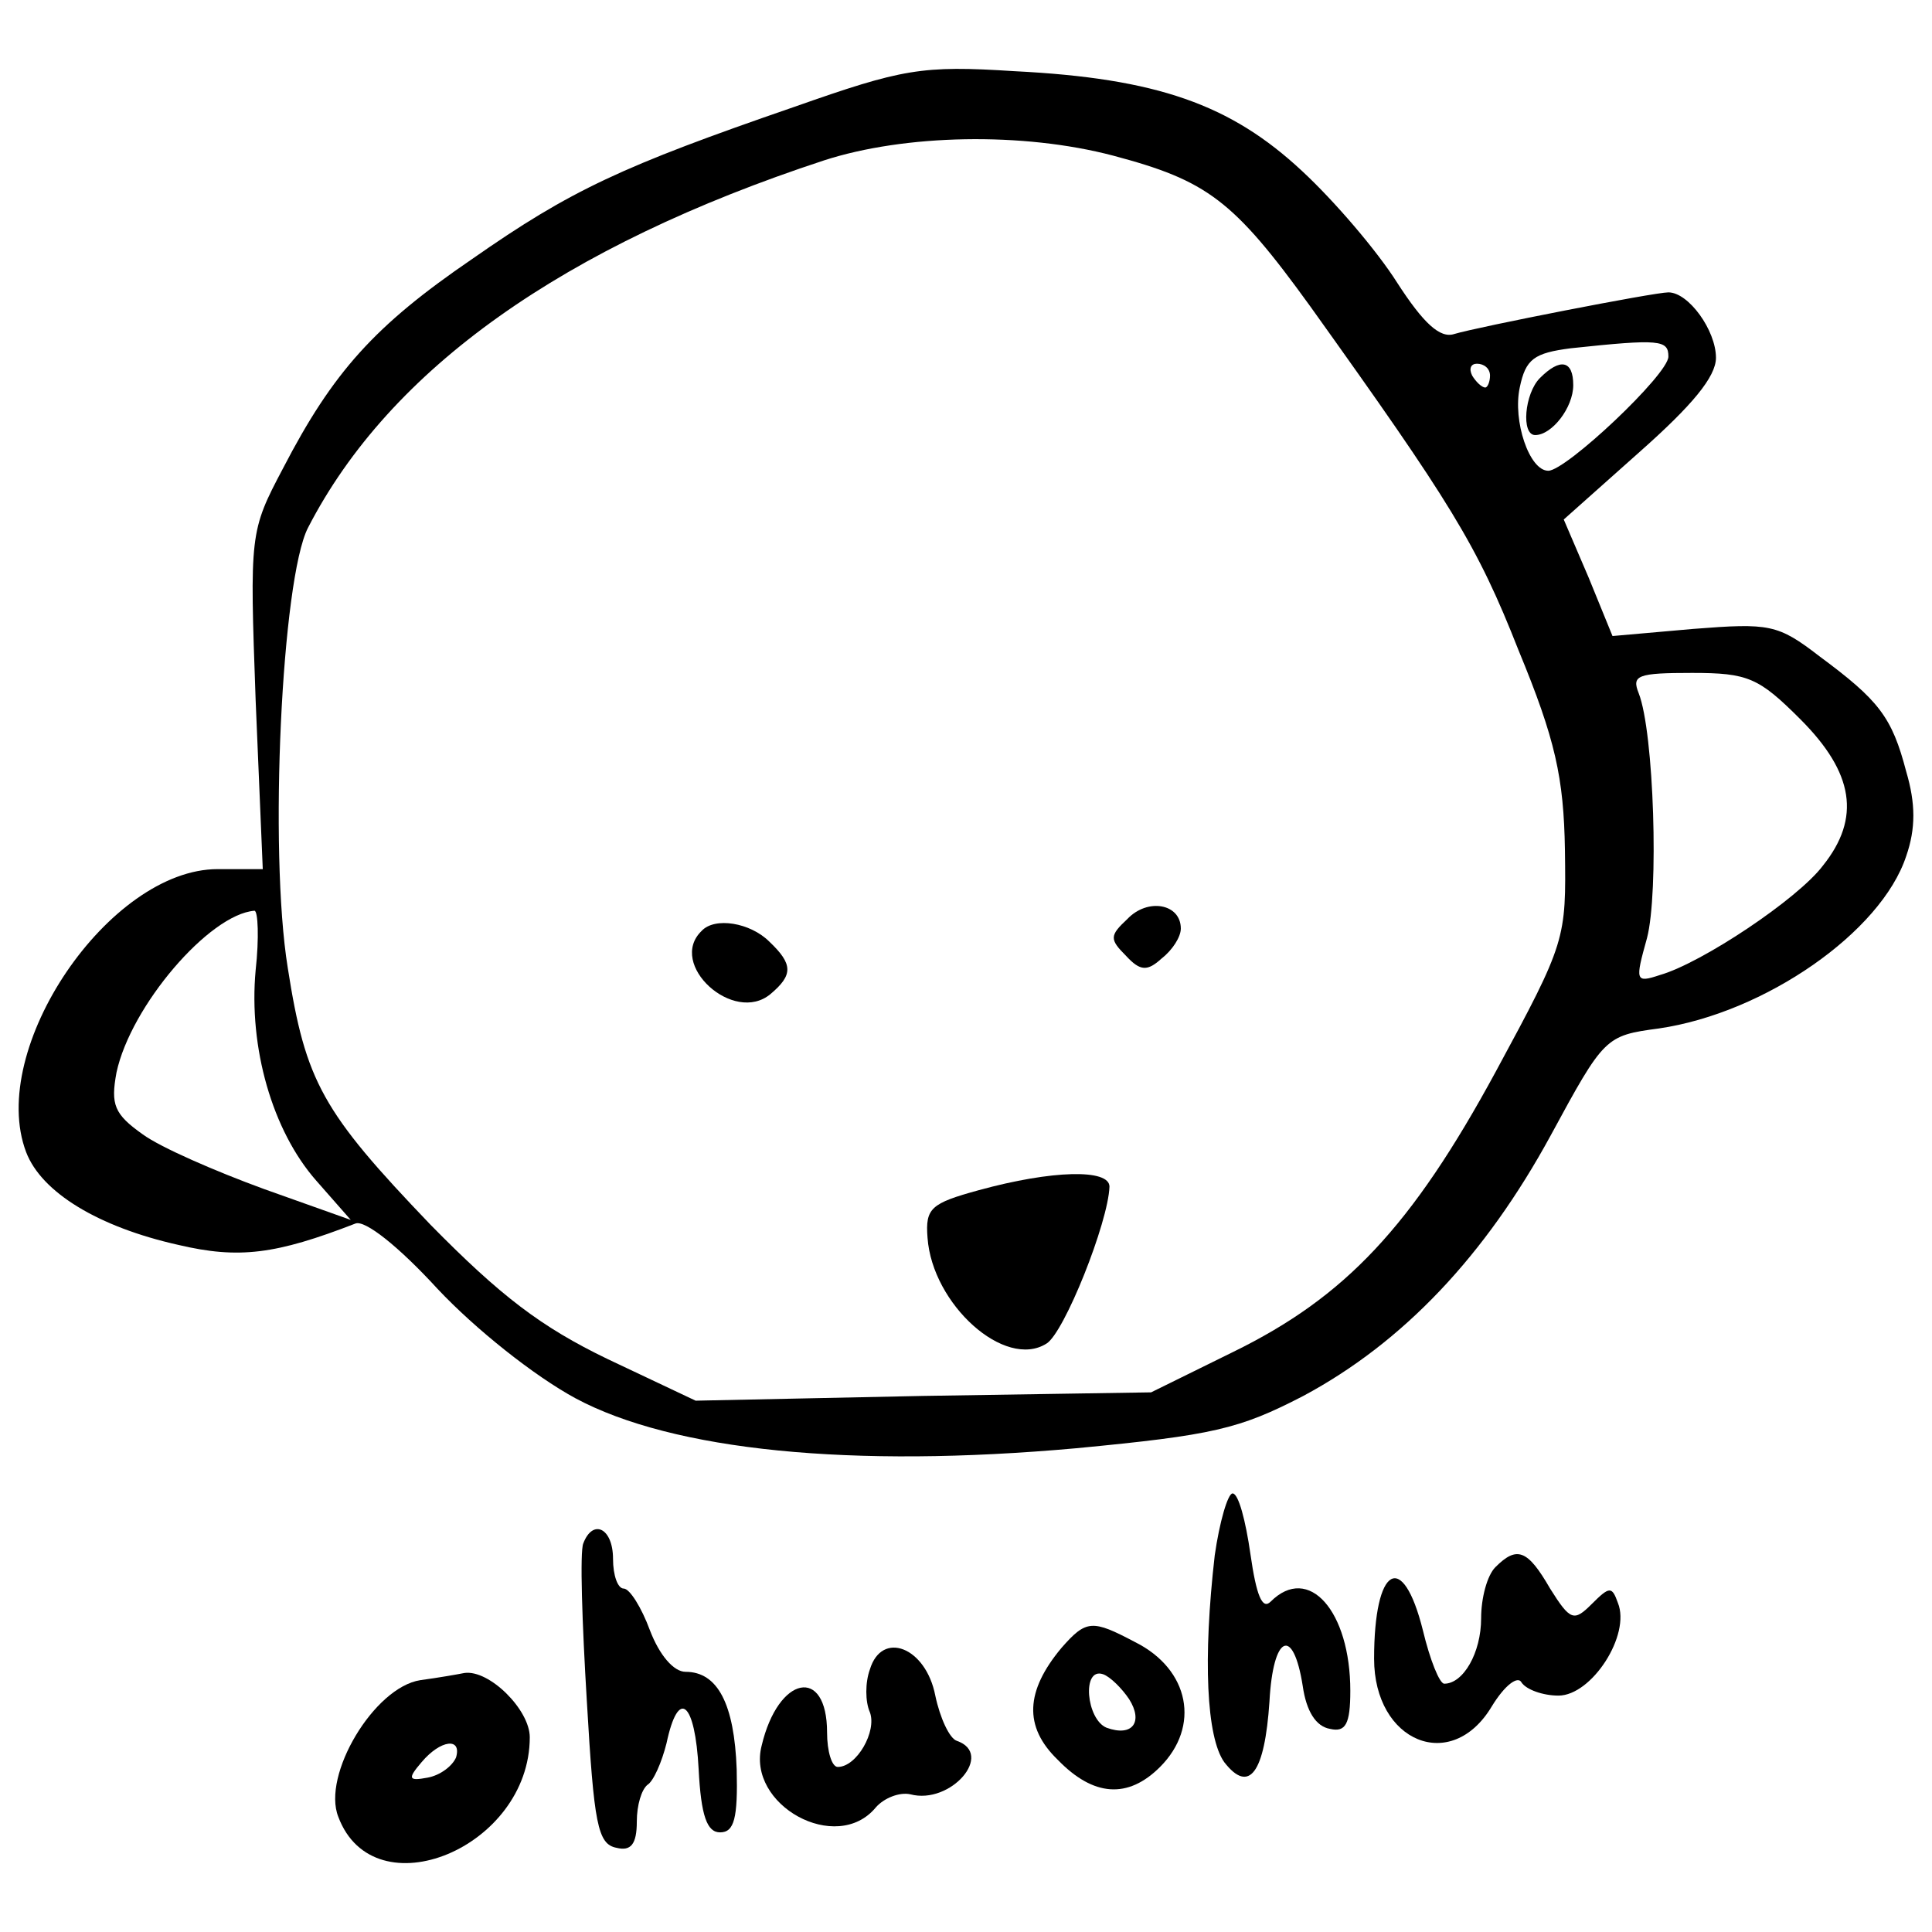
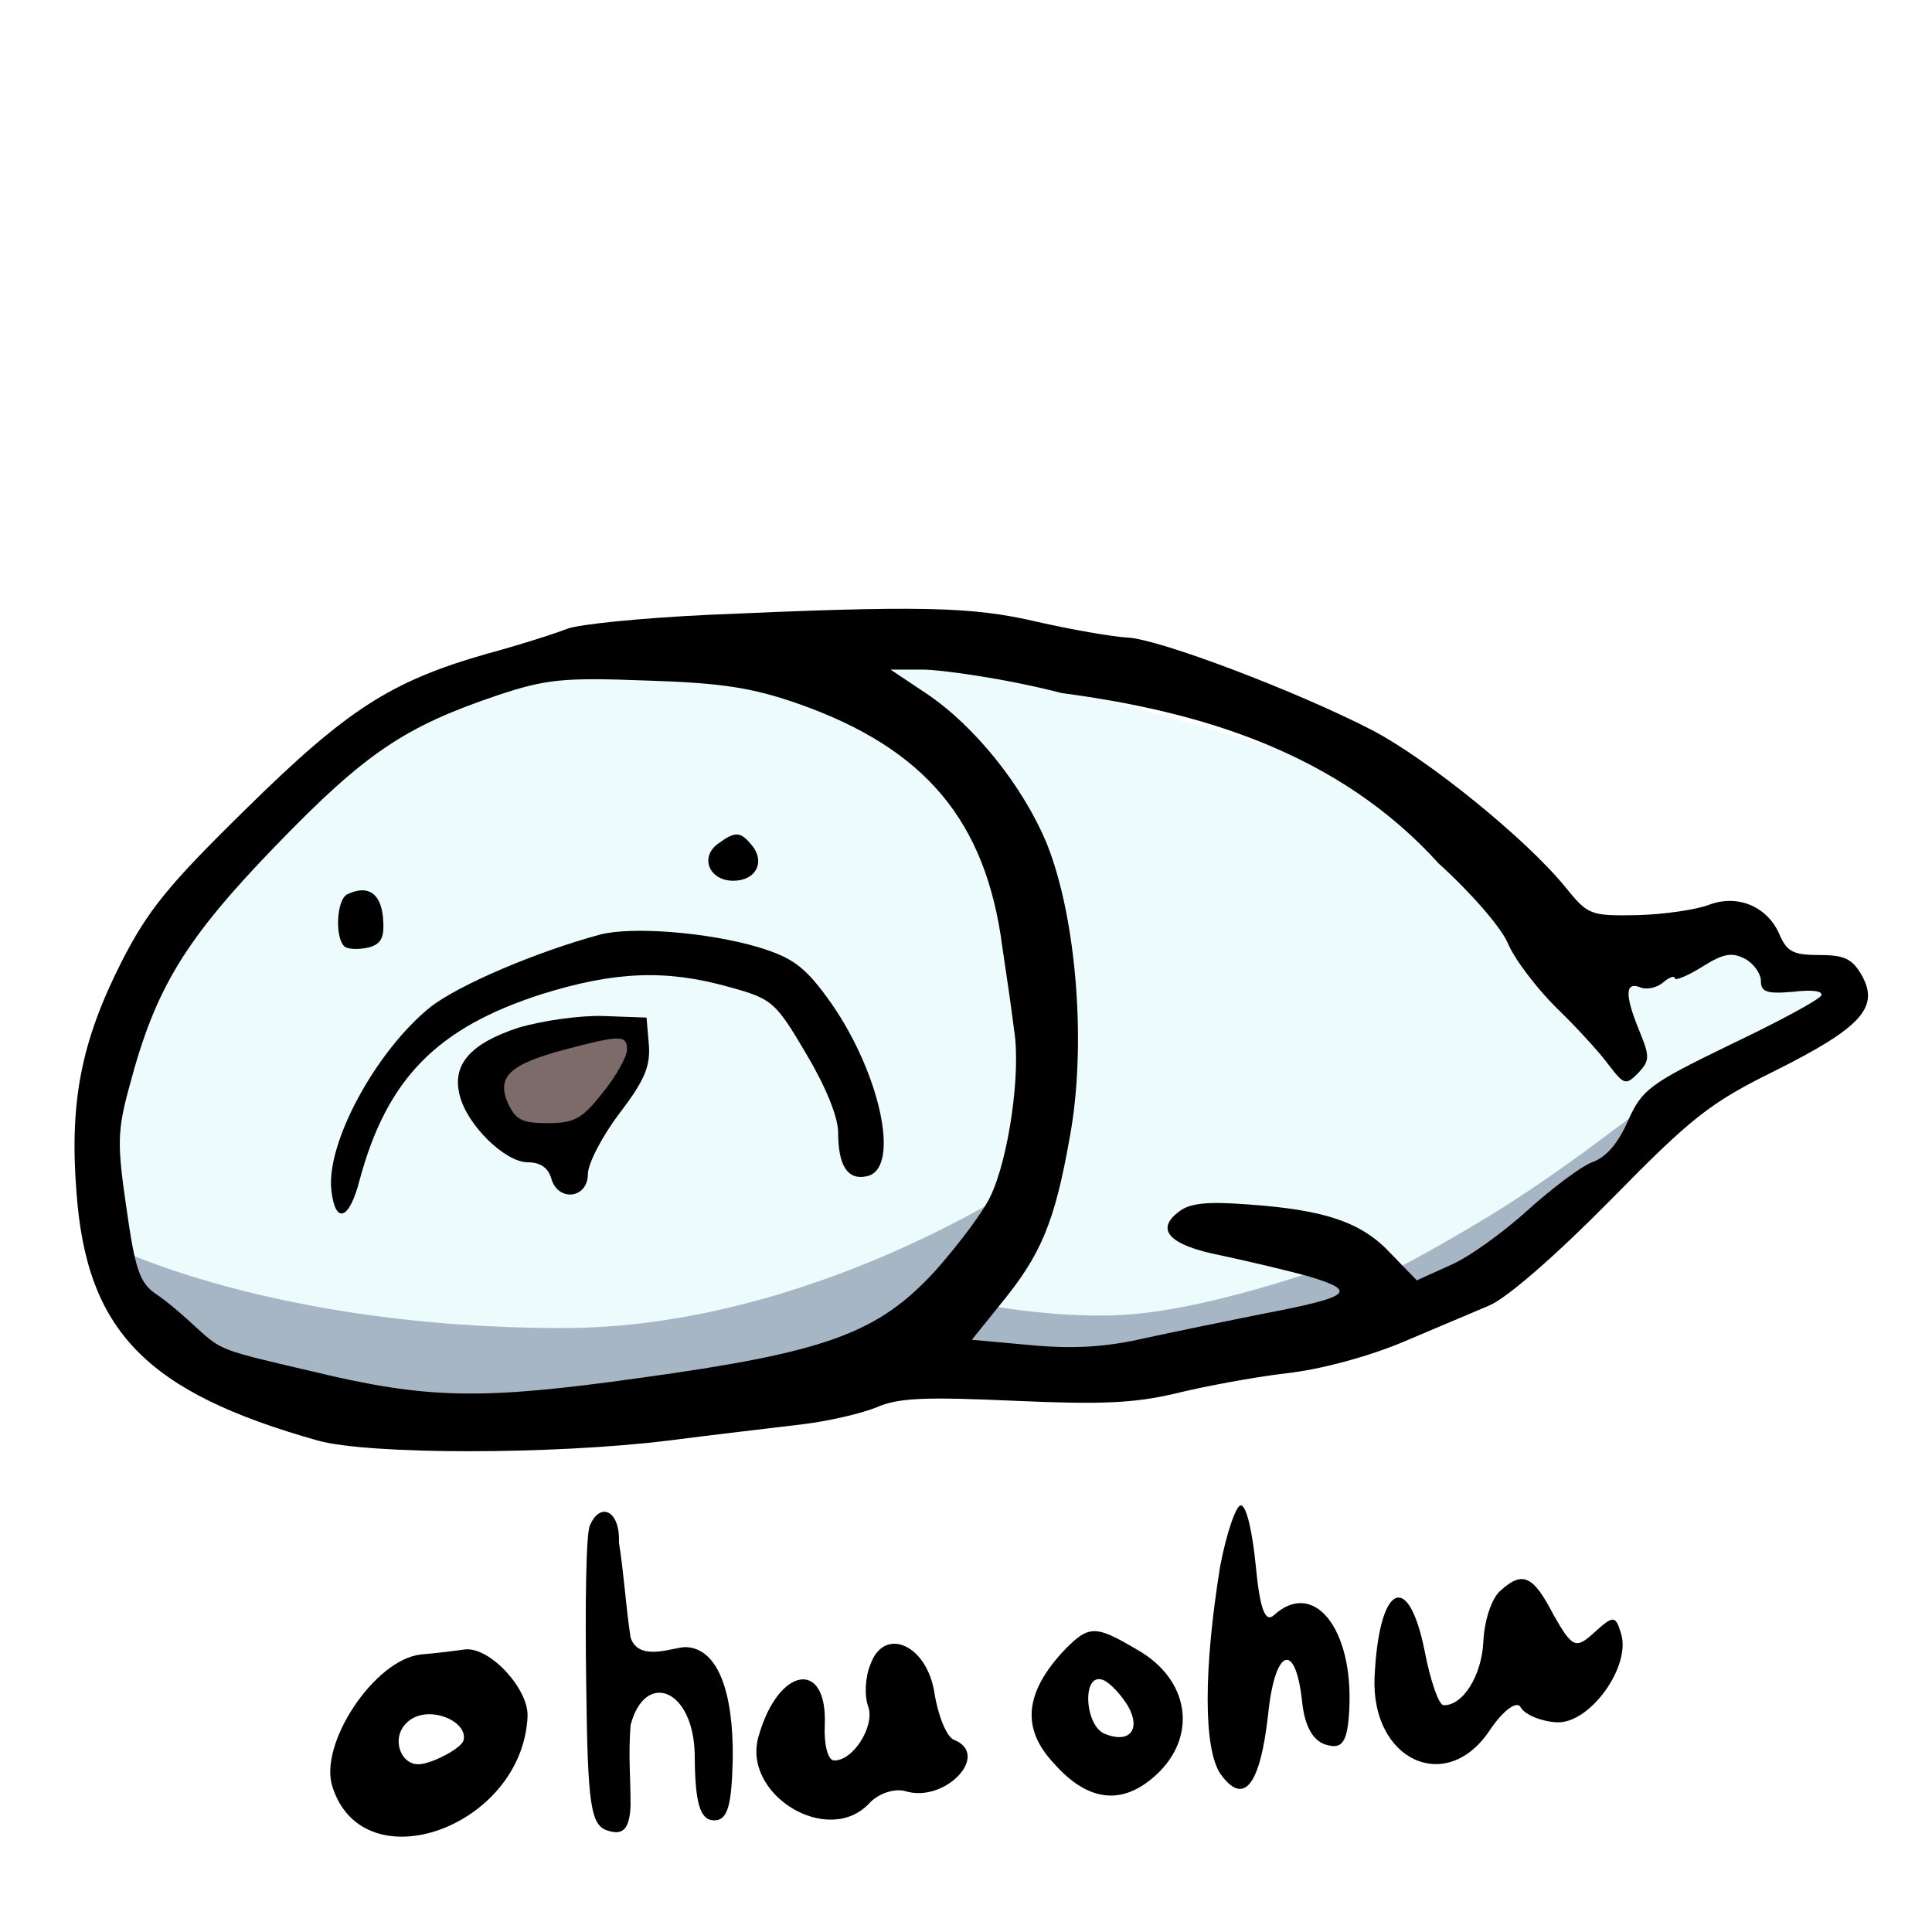
<svg xmlns="http://www.w3.org/2000/svg" version="1.1" width="100" height="100">
-   <g id="Layer1" name="Layer 1" opacity="1">
+   <g id="Layer1" name="Layer 2" opacity="1">
    <g id="Shape1">
-       <path id="shapePath1" d="M41.115,5.531 C32.19,8.608 29.543,9.839 24.434,13.409 C19.387,16.856 17.233,19.257 14.648,24.243 C12.924,27.505 12.924,27.628 13.232,36.245 L13.601,44.986 L11.262,44.986 C5.661,44.986 -0.679,54.28 1.353,59.635 C2.153,61.728 5.107,63.513 9.231,64.436 C12.37,65.174 14.278,64.928 18.402,63.328 C18.895,63.143 20.618,64.497 22.649,66.713 C24.619,68.806 27.635,71.207 29.789,72.376 C34.837,75.084 44.069,76.008 55.703,74.961 C62.781,74.284 64.135,73.976 67.459,72.253 C72.629,69.483 76.877,64.99 80.262,58.773 C83.032,53.664 83.093,53.603 85.863,53.233 C91.341,52.433 97.373,48.248 98.666,44.308 C99.158,42.893 99.158,41.6 98.666,39.938 C97.927,37.107 97.25,36.245 94.173,33.968 C92.018,32.306 91.588,32.244 87.648,32.552 L83.463,32.921 L82.232,29.905 L80.939,26.889 L84.878,23.381 C87.587,20.98 88.818,19.503 88.818,18.518 C88.818,17.102 87.402,15.133 86.356,15.133 C85.617,15.133 76.507,16.918 75.276,17.287 C74.538,17.533 73.676,16.733 72.322,14.64 C71.275,12.979 69.059,10.393 67.398,8.855 C63.705,5.408 59.888,4.054 52.502,3.684 C47.701,3.376 46.716,3.561 41.115,5.531 M57.611,8.054 C62.473,9.347 63.828,10.332 67.829,15.871 C75.092,26.028 76.446,28.182 78.6,33.66 C80.508,38.276 80.939,40.246 81.001,44.001 C81.062,48.617 81.062,48.74 77.43,55.449 C73.06,63.513 69.614,67.144 63.828,69.976 L59.581,72.068 L47.763,72.253 L36.006,72.499 L31.451,70.345 C28.004,68.683 25.912,67.083 22.28,63.389 C16.679,57.542 15.817,56.003 14.894,50.094 C13.909,44.001 14.586,29.967 15.94,27.32 C20.187,19.072 29.174,12.732 42.654,8.301 C46.839,6.947 52.933,6.823 57.611,8.054 M86.356,18.457 C86.356,19.38 81.062,24.366 80.139,24.366 C79.154,24.366 78.292,21.78 78.662,20.057 C78.969,18.58 79.4,18.272 81.308,18.026 C85.925,17.533 86.356,17.595 86.356,18.457 M77.123,19.442 C77.123,19.749 77,20.057 76.877,20.057 C76.692,20.057 76.384,19.749 76.2,19.442 C76.015,19.072 76.138,18.826 76.446,18.826 C76.815,18.826 77.123,19.072 77.123,19.442 M93.188,37.23 C95.958,40 96.327,42.339 94.357,44.801 C93.065,46.524 88.079,49.848 85.925,50.464 C84.632,50.895 84.632,50.771 85.248,48.556 C85.863,46.217 85.617,37.907 84.817,35.876 C84.448,34.953 84.755,34.83 87.587,34.83 C90.48,34.83 91.034,35.076 93.188,37.23 M13.232,50.217 C12.863,54.218 14.094,58.527 16.371,61.112 L18.156,63.143 L13.663,61.543 C11.139,60.62 8.308,59.389 7.385,58.712 C5.907,57.665 5.723,57.173 6.03,55.511 C6.769,52.064 10.832,47.325 13.17,47.14 C13.355,47.14 13.417,48.556 13.232,50.217 Z" style="stroke:none;fill-rule:nonzero;fill:#000000;fill-opacity:1;" />
+       <path id="shapePath1" d="M6.937,51.914 C6.937,51.869 9.734,46.692 13.703,42.711 C17.846,38.556 27.884,33.774 27.884,33.774 C27.884,33.774 48.286,33.959 48.286,33.778 C48.286,33.596 72.588,40.579 72.588,40.579 C72.588,40.579 82.744,49.828 82.744,49.828 C82.744,49.828 88.82,47.742 88.82,47.742 C88.82,47.742 95.893,51.37 95.893,51.37 C95.893,51.37 89.727,55.813 89.727,55.813 C89.727,55.813 78.754,65.787 78.754,65.787 C78.754,65.787 53.909,71.682 53.909,71.682 C53.909,71.682 43.752,70.412 43.752,70.412 C43.752,70.412 28.428,74.13 28.428,74.13 C28.428,74.13 9.113,69.959 9.113,69.959 C9.113,69.959 4.579,61.254 4.579,61.254 C4.579,61.254 6.937,51.914 6.937,51.914 Z" style="stroke:none;fill-rule:evenodd;fill:#eefbfc;fill-opacity:1;" />
    </g>
    <g id="Shape2">
-       <path id="shapePath2" d="M58.349,47.571 C57.426,48.432 57.426,48.617 58.288,49.479 C59.026,50.279 59.396,50.279 60.135,49.602 C60.688,49.171 61.119,48.494 61.119,48.063 C61.119,46.77 59.396,46.463 58.349,47.571 Z" style="stroke:none;fill-rule:nonzero;fill:#000000;fill-opacity:1;" />
+       <path id="shapePath2" d="M29.339,59.243 C27.228,60.038 23.998,57.536 25.148,55.595 C26.751,52.891 31.239,52.492 32.831,53.345 C33.777,54.487 31.704,58.351 29.339,59.243 Z" style="stroke:none;fill-rule:evenodd;fill:#7d6b69;fill-opacity:1;" />
    </g>
    <g id="Shape3">
-       <path id="shapePath3" d="M36.314,48.186 C34.529,49.91 37.976,53.049 39.884,51.449 C41.053,50.464 41.053,49.91 39.822,48.74 C38.838,47.755 36.991,47.448 36.314,48.186 Z" style="stroke:none;fill-rule:nonzero;fill:#000000;fill-opacity:1;" />
+       <path id="shapePath3" d="M5.655,64.443 C5.655,64.443 14.063,68.74 29.131,68.74 C41.938,68.74 53.194,61.099 53.194,61.099 C53.194,61.099 51.249,66.917 48.222,68.74 C42.729,72.05 36.041,72.983 29.515,73.239 C22.641,73.509 14.883,73.233 9.052,70.276 C6.156,68.808 5.655,64.443 5.655,64.443 Z" style="stroke:none;fill-rule:evenodd;fill:#a7b6c4;fill-opacity:1;" />
    </g>
    <g id="Shape4">
-       <path id="shapePath4" d="M50.656,61.605 C48.193,62.282 47.886,62.528 48.009,64.067 C48.255,67.513 52.01,70.899 54.164,69.545 C55.087,68.991 57.365,63.266 57.426,61.42 C57.426,60.497 54.472,60.558 50.656,61.605 Z" style="stroke:none;fill-rule:nonzero;fill:#000000;fill-opacity:1;" />
+       <path id="shapePath4" d="M50.136,67.386 C50.136,67.386 54.703,68.358 58.619,68.023 C63.309,67.622 69.638,65.236 69.638,65.236 C69.638,65.236 71.942,65.851 71.942,65.851 C71.942,65.851 75.054,64.24 77.922,62.417 C80.813,60.58 83.459,58.531 83.459,58.531 C83.459,58.531 88.475,54.846 88.475,54.846 C88.475,54.846 83.459,61.099 83.459,61.099 C83.459,61.099 74.45,67.847 74.45,67.847 C74.45,67.847 67.932,70.011 60.961,70.862 C53.684,71.75 45.939,71.327 45.939,71.327 C45.939,71.327 50.136,67.386 50.136,67.386 Z" style="stroke:none;fill-rule:evenodd;fill:#a7b6c4;fill-opacity:1;" />
    </g>
    <g id="Shape5">
-       <path id="shapePath5" d="M79.708,19.565 C78.908,20.365 78.723,22.519 79.462,22.519 C80.323,22.519 81.431,21.103 81.431,19.934 C81.431,18.641 80.754,18.518 79.708,19.565 Z" style="stroke:none;fill-rule:nonzero;fill:#000000;fill-opacity:1;" />
+       <path id="shapePath5" d="M63.155,81.072 C62.294,86.393 62.291,90.459 63.154,91.793 C64.369,93.513 65.219,92.443 65.635,88.765 C65.978,85.33 67.046,84.886 67.394,88.045 C67.519,89.345 67.974,90.167 68.706,90.324 C69.497,90.545 69.763,90.126 69.842,88.404 C70.032,84.284 67.993,81.726 65.935,83.603 C65.484,84.013 65.211,83.261 65.003,81.095 C64.836,79.362 64.532,77.931 64.225,77.917 C63.979,77.906 63.48,79.362 63.155,81.072 Z" style="stroke:none;fill-rule:evenodd;fill:#000000;fill-opacity:1;" />
    </g>
    <g id="Shape6">
-       <path id="shapePath6" d="M62.875,80.501 C62.26,85.856 62.444,89.918 63.368,91.211 C64.66,92.873 65.46,91.765 65.707,88.072 C65.891,84.625 66.938,84.132 67.43,87.272 C67.615,88.564 68.107,89.364 68.846,89.487 C69.646,89.672 69.892,89.241 69.892,87.518 C69.892,83.394 67.738,80.932 65.768,82.901 C65.337,83.332 65.03,82.594 64.722,80.439 C64.476,78.716 64.106,77.3 63.798,77.3 C63.552,77.3 63.121,78.778 62.875,80.501 Z" style="stroke:none;fill-rule:nonzero;fill:#000000;fill-opacity:1;" />
+       <path id="shapePath6" d="M30.534,78.953 C30.33,79.375 30.283,83.07 30.342,87.14 C30.419,93.49 30.555,94.543 31.531,94.773 C32.26,94.992 32.585,94.637 32.638,93.469 C32.638,91.881 32.517,90.91 32.638,89.294 C33.386,86.432 35.937,87.397 35.96,90.91 C35.973,93.314 36.241,94.189 36.917,94.22 C37.655,94.254 37.873,93.525 37.928,91.001 C37.961,87.614 37.176,85.332 35.516,85.255 C34.901,85.227 33.071,86.071 32.638,84.757 C32.379,83.031 32.305,81.535 32.034,79.823 C32.108,78.225 31.085,77.685 30.534,78.953 Z" style="stroke:none;fill-rule:evenodd;fill:#000000;fill-opacity:1;" />
    </g>
    <g id="Shape7">
-       <path id="shapePath7" d="M30.191,79.885 C30.007,80.316 30.13,84.009 30.376,88.072 C30.745,94.412 30.93,95.458 31.915,95.643 C32.653,95.827 32.961,95.458 32.961,94.288 C32.961,93.427 33.207,92.627 33.515,92.38 C33.823,92.196 34.254,91.211 34.5,90.226 C35.115,87.333 35.977,88.072 36.162,91.58 C36.285,93.981 36.593,94.843 37.27,94.843 C38.008,94.843 38.193,94.104 38.131,91.58 C38.008,88.195 37.147,86.533 35.485,86.533 C34.869,86.533 34.131,85.671 33.638,84.379 C33.207,83.209 32.592,82.224 32.284,82.224 C31.976,82.224 31.73,81.547 31.73,80.686 C31.73,79.085 30.684,78.593 30.191,79.885 Z" style="stroke:none;fill-rule:nonzero;fill:#000000;fill-opacity:1;" />
+       <path id="shapePath7" d="M77.638,82.355 C77.187,82.766 76.826,83.92 76.778,84.965 C76.696,86.748 75.7,88.304 74.716,88.259 C74.47,88.248 74.035,86.995 73.737,85.441 C72.884,81.212 71.369,82.005 71.148,86.801 C70.95,91.105 74.87,92.949 77.122,89.54 C77.849,88.465 78.548,88.004 78.716,88.382 C78.945,88.762 79.791,89.109 80.591,89.146 C82.312,89.225 84.486,86.183 83.886,84.491 C83.618,83.616 83.495,83.611 82.53,84.49 C81.566,85.37 81.384,85.3 80.415,83.592 C79.34,81.509 78.795,81.299 77.638,82.355 Z" style="stroke:none;fill-rule:evenodd;fill:#000000;fill-opacity:1;" />
    </g>
    <g id="Shape8">
-       <path id="shapePath8" d="M77.401,81.116 C76.971,81.547 76.663,82.717 76.663,83.763 C76.663,85.548 75.74,87.148 74.755,87.148 C74.509,87.148 74.016,85.918 73.647,84.379 C72.6,80.193 71.123,81.055 71.123,85.856 C71.123,90.165 75.124,91.826 77.217,88.318 C77.894,87.21 78.571,86.718 78.756,87.087 C79.002,87.456 79.864,87.764 80.664,87.764 C82.387,87.764 84.418,84.625 83.741,82.963 C83.434,82.101 83.311,82.101 82.387,83.025 C81.464,83.948 81.279,83.886 80.233,82.224 C79.063,80.193 78.509,80.008 77.401,81.116 Z" style="stroke:none;fill-rule:nonzero;fill:#000000;fill-opacity:1;" />
+       <path id="shapePath8" d="M55.002,85.503 C53.056,87.631 52.848,89.47 54.552,91.274 C56.309,93.265 58.086,93.47 59.823,91.886 C62.01,89.892 61.592,86.915 58.829,85.371 C56.669,84.1 56.362,84.086 55.002,85.503 M58.386,88.308 C59.069,89.51 58.479,90.284 57.149,89.73 C56.124,89.251 56.002,86.534 57.092,86.954 C57.456,87.094 58.042,87.737 58.386,88.308 Z" style="stroke:none;fill-rule:evenodd;fill:#000000;fill-opacity:1;" />
    </g>
    <g id="Shape9">
-       <path id="shapePath9" d="M54.935,85.302 C53.089,87.518 52.965,89.364 54.75,91.088 C56.597,92.996 58.382,93.119 60.044,91.457 C62.137,89.364 61.583,86.41 58.751,84.994 C56.535,83.825 56.228,83.825 54.935,85.302 M58.444,87.949 C59.182,89.118 58.628,89.918 57.274,89.426 C56.228,88.995 55.981,86.287 57.089,86.656 C57.459,86.779 58.074,87.395 58.444,87.949 Z" style="stroke:none;fill-rule:nonzero;fill:#000000;fill-opacity:1;" />
+       <path id="shapePath9" d="M45.052,86.153 C44.775,86.818 44.73,87.802 44.95,88.367 C45.274,89.368 44.144,91.164 43.16,91.119 C42.852,91.105 42.643,90.294 42.689,89.31 C42.847,85.867 40.304,86.243 39.276,89.831 C38.335,92.868 42.889,95.666 45.031,93.3 C45.484,92.828 46.298,92.557 46.845,92.706 C48.91,93.355 51.307,90.816 49.371,90.049 C49.008,89.909 48.564,88.841 48.372,87.662 C47.996,85.118 45.76,84.153 45.052,86.153 Z" style="stroke:none;fill-rule:evenodd;fill:#000000;fill-opacity:1;" />
    </g>
    <g id="Shape10">
-       <path id="shapePath10" d="M45.025,86.41 C44.779,87.087 44.779,88.072 45.025,88.626 C45.395,89.611 44.348,91.457 43.363,91.457 C43.056,91.457 42.809,90.657 42.809,89.672 C42.809,86.225 40.286,86.718 39.424,90.349 C38.624,93.427 43.302,96.012 45.333,93.55 C45.764,93.058 46.564,92.75 47.118,92.873 C49.211,93.427 51.488,90.78 49.519,90.103 C49.149,89.98 48.657,88.933 48.411,87.764 C47.918,85.24 45.641,84.379 45.025,86.41 Z" style="stroke:none;fill-rule:nonzero;fill:#000000;fill-opacity:1;" />
+       <path id="shapePath10" d="M21.785,85.636 C19.37,85.895 16.455,90.32 17.217,92.512 C18.835,97.516 27.042,94.566 27.306,88.848 C27.371,87.434 25.376,85.247 24.077,85.372 C23.767,85.419 22.713,85.556 21.785,85.636 M23.977,90.124 C23.772,90.546 22.467,91.218 21.785,91.31 C20.793,91.449 20.217,90.052 20.995,89.225 C22.032,88.103 24.332,89.093 23.977,90.124 Z" style="stroke:none;fill-rule:evenodd;fill:#000000;fill-opacity:1;" />
    </g>
    <g id="Shape11">
-       <path id="shapePath11" d="M21.759,86.964 C19.358,87.333 16.65,91.888 17.512,94.042 C19.358,98.966 27.421,95.643 27.421,89.918 C27.421,88.503 25.329,86.41 24.036,86.594 C23.728,86.656 22.682,86.841 21.759,86.964 M23.605,90.965 C23.421,91.396 22.805,91.888 22.128,92.011 C21.143,92.196 21.082,92.073 21.82,91.211 C22.805,90.041 23.913,89.918 23.605,90.965 Z" style="stroke:none;fill-rule:nonzero;fill:#000000;fill-opacity:1;" />
+       <path id="shapePath11" d="M36.622,31.825 C33.222,31.987 29.943,32.31 29.336,32.553 C28.729,32.796 26.826,33.403 25.167,33.849 C20.229,35.265 17.962,36.722 12.741,41.863 C8.693,45.83 7.64,47.125 6.264,49.837 C4.2,53.925 3.593,57.042 3.957,61.697 C4.483,68.902 7.559,72.059 16.464,74.568 C19.136,75.297 28.607,75.297 34.557,74.568 C37.067,74.245 40.224,73.88 41.56,73.718 C42.896,73.556 44.636,73.152 45.405,72.828 C46.539,72.342 47.955,72.302 52.489,72.504 C57.022,72.706 58.682,72.626 60.786,72.14 C62.244,71.775 64.834,71.29 66.534,71.087 C68.396,70.885 70.865,70.197 72.606,69.468 C74.225,68.78 76.249,67.93 77.099,67.566 C78.03,67.161 80.539,64.975 83.373,62.102 C87.582,57.811 88.513,57.082 91.873,55.423 C96.325,53.197 97.297,52.144 96.366,50.485 C95.88,49.635 95.475,49.432 94.18,49.432 C92.804,49.432 92.48,49.27 92.075,48.299 C91.427,46.882 89.889,46.275 88.432,46.842 C87.785,47.084 86.165,47.327 84.749,47.368 C82.28,47.408 82.199,47.368 80.984,45.87 C79.001,43.442 73.942,39.313 70.987,37.775 C67.141,35.791 60.017,33.08 58.358,32.999 C57.589,32.958 55.484,32.594 53.703,32.189 C50.263,31.38 47.551,31.339 36.622,31.825 M54.952,35.873 C62.158,36.823 69.288,38.968 74.468,44.696 C76.168,46.234 77.665,47.975 78.03,48.785 C78.353,49.594 79.487,51.092 80.539,52.144 C81.592,53.156 82.806,54.492 83.251,55.099 C84.061,56.151 84.142,56.192 84.789,55.544 C85.397,54.897 85.397,54.694 84.87,53.399 C84.101,51.537 84.101,50.808 84.87,51.092 C85.194,51.254 85.761,51.132 86.085,50.849 C86.408,50.566 86.692,50.485 86.692,50.647 C86.692,50.768 87.339,50.525 88.108,50.039 C89.201,49.351 89.647,49.27 90.335,49.635 C90.78,49.877 91.144,50.404 91.144,50.768 C91.144,51.335 91.427,51.456 92.804,51.335 C93.816,51.213 94.382,51.294 94.261,51.537 C94.099,51.78 91.994,52.913 89.525,54.087 C85.356,56.111 84.992,56.394 84.263,58.013 C83.777,59.147 83.13,59.916 82.401,60.159 C81.794,60.401 80.296,61.535 79.042,62.668 C77.787,63.801 76.006,65.097 75.034,65.501 L73.334,66.271 L71.999,64.894 C70.501,63.275 68.639,62.628 64.632,62.344 C62.527,62.182 61.596,62.263 61.029,62.709 C59.775,63.64 60.503,64.449 63.175,64.975 C64.51,65.259 66.575,65.744 67.749,66.068 C70.299,66.837 69.975,67.121 65.32,68.011 C63.498,68.375 60.746,68.942 59.248,69.266 C57.306,69.711 55.646,69.833 53.42,69.63 L50.303,69.347 L51.801,67.485 C53.865,64.975 54.593,63.275 55.363,58.904 C56.253,54.168 55.727,47.53 54.189,43.684 C52.974,40.73 50.465,37.572 47.915,35.873 L46.093,34.658 L47.753,34.658 C48.644,34.658 51.997,35.103 54.952,35.873 M41.358,36.439 C47.874,38.746 51.032,42.47 51.882,49.027 C52.084,50.363 52.367,52.306 52.489,53.318 C52.853,55.504 52.205,59.956 51.274,61.899 C50.91,62.709 49.615,64.409 48.441,65.744 C45.446,69.023 42.774,69.995 33.06,71.33 C24.965,72.463 22.131,72.423 16.262,71.006 C11.405,69.873 11.486,69.913 10.19,68.74 C9.543,68.132 8.612,67.323 8.045,66.959 C7.236,66.392 6.993,65.704 6.547,62.547 C6.062,59.228 6.062,58.539 6.709,56.192 C8.045,51.132 9.583,48.623 14.279,43.765 C18.933,38.949 20.957,37.613 25.733,35.994 C28.284,35.144 29.174,35.063 33.465,35.225 C37.35,35.346 38.929,35.589 41.358,36.439 Z" style="stroke:none;fill-rule:evenodd;fill:#000000;fill-opacity:1;" />
+     </g>
+     <g id="Shape12">
+       <path id="shapePath12" d="M37.148,43.684 C36.217,44.373 36.703,45.587 37.958,45.587 C39.131,45.587 39.617,44.615 38.929,43.765 C38.322,43.037 38.079,42.996 37.148,43.684 Z" style="stroke:none;fill-rule:nonzero;fill:#000000;fill-opacity:1;" />
+     </g>
+     <g id="Shape13">
+       <path id="shapePath13" d="M18.003,46.275 C17.395,46.518 17.314,48.663 17.881,49.027 C18.124,49.149 18.65,49.149 19.136,49.027 C19.783,48.825 19.905,48.461 19.824,47.489 C19.703,46.234 19.055,45.789 18.003,46.275 Z" style="stroke:none;fill-rule:nonzero;fill:#000000;fill-opacity:1;" />
+     </g>
+     <g id="Shape14">
+       <path id="shapePath14" d="M31.036,48.38 C27.757,49.27 23.75,50.97 22.253,52.144 C19.419,54.451 16.869,59.187 17.152,61.616 C17.355,63.397 18.083,63.154 18.61,61.09 C20.026,55.828 22.617,53.197 28.041,51.456 C31.805,50.282 34.477,50.161 37.755,51.092 C39.981,51.699 40.143,51.861 41.722,54.532 C42.734,56.232 43.382,57.811 43.382,58.62 C43.382,60.321 43.867,61.09 44.839,60.887 C46.7,60.563 45.527,55.301 42.774,51.578 C41.641,50.039 40.993,49.554 39.253,49.027 C36.662,48.258 32.696,47.935 31.036,48.38 Z" style="stroke:none;fill-rule:nonzero;fill:#000000;fill-opacity:1;" />
+     </g>
+     <g id="Shape15">
+       <path id="shapePath15" d="M26.826,53.197 C24.357,54.006 23.386,55.099 23.791,56.678 C24.155,58.216 26.138,60.159 27.312,60.159 C27.96,60.159 28.364,60.442 28.526,60.968 C28.85,62.223 30.429,62.061 30.429,60.766 C30.429,60.239 31.157,58.823 32.048,57.649 C33.343,55.949 33.667,55.22 33.586,54.087 L33.465,52.67 L31.238,52.589 C30.024,52.549 28.041,52.832 26.826,53.197 M32.453,54.33 C32.453,54.694 31.886,55.706 31.198,56.556 C30.145,57.892 29.741,58.135 28.364,58.135 C27.029,58.135 26.705,57.973 26.3,57.123 C25.693,55.747 26.341,55.099 29.215,54.33 C32.129,53.561 32.453,53.561 32.453,54.33 Z" style="stroke:none;fill-rule:nonzero;fill:#000000;fill-opacity:1;" />
    </g>
  </g>
</svg>
